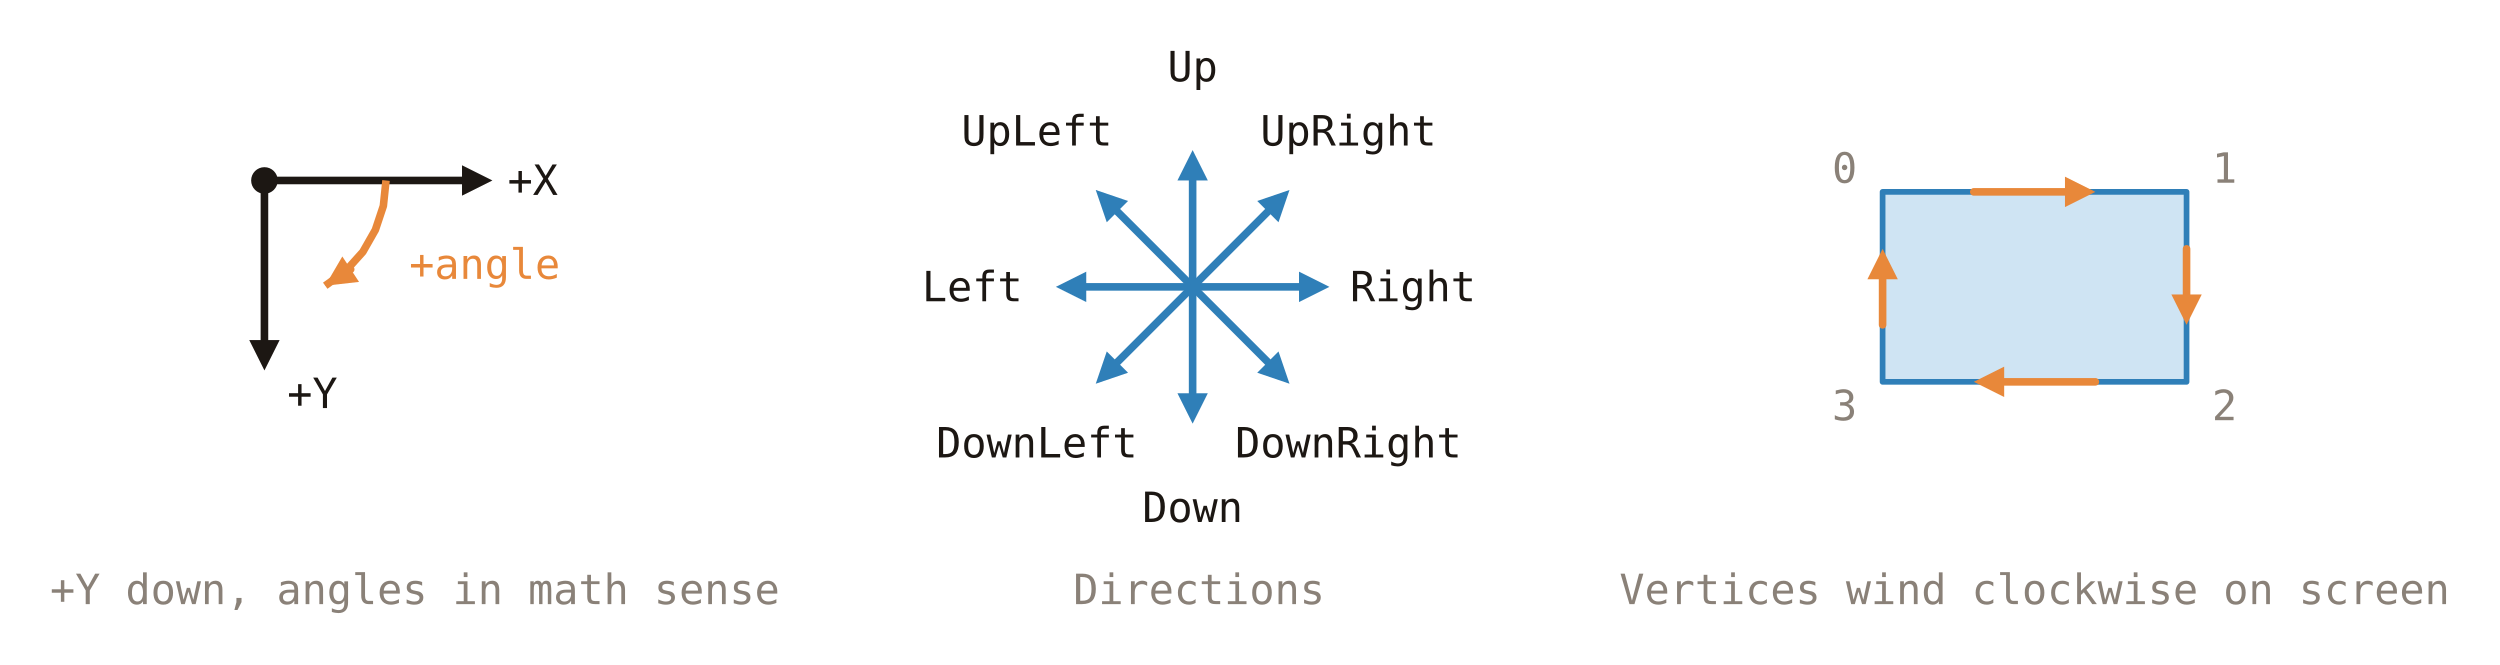
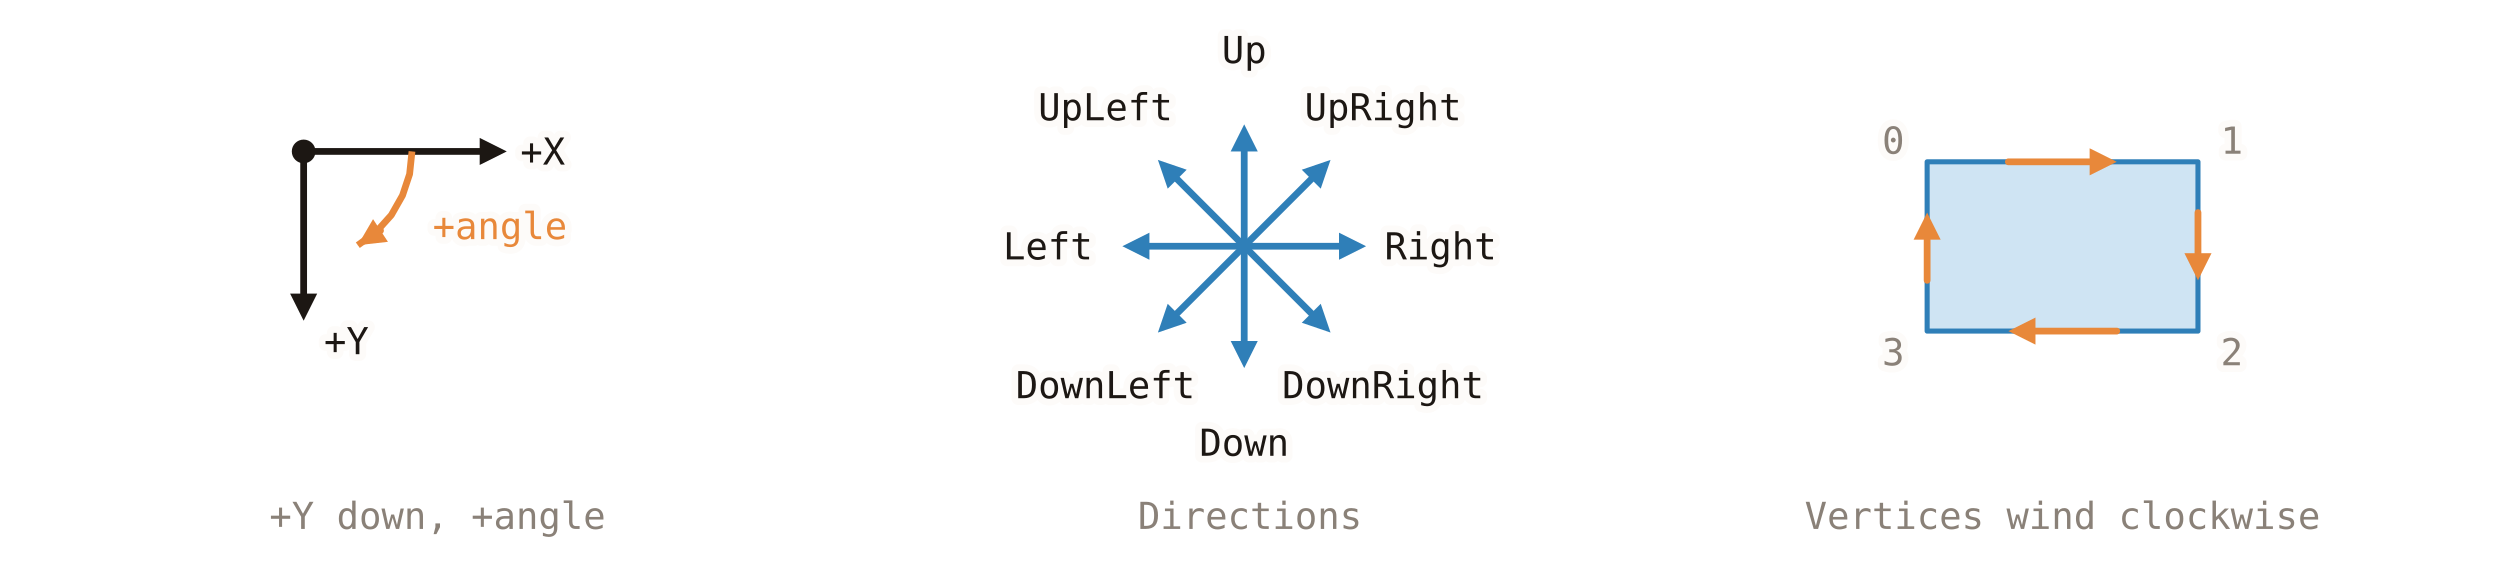
- <svg xmlns="http://www.w3.org/2000/svg" width="658" height="175" viewBox="0 0 658 175" role="img">
-   <g transform="translate(69.6 47.5)">
+ <svg xmlns="http://www.w3.org/2000/svg" width="960" height="220" viewBox="0 0 960 220" role="img">
+   <g transform="translate(116.6 51.0) scale(1.3) translate(-0.0 5.5)">
    <line x1="0.0" y1="0.0" x2="52.0" y2="0.0" stroke="#1c1713" stroke-width="2" stroke-linecap="round" />
    <polygon points="60.0,0.0 52.0,4.0 52.0,-4.0" fill="#1c1713" />
    <line x1="0.0" y1="0.0" x2="0.0" y2="42.0" stroke="#1c1713" stroke-width="2" stroke-linecap="round" />
    <polygon points="0.0,50.0 -4.0,42.0 4.0,42.0" fill="#1c1713" />
-     <text x="64.0" y="3.8" font-family="ui-monospace, SFMono-Regular, Menlo, Consolas, monospace" font-size="11" text-anchor="start" fill="#1c1713">+X</text>
-     <text x="6.0" y="59.9" font-family="ui-monospace, SFMono-Regular, Menlo, Consolas, monospace" font-size="11" text-anchor="start" fill="#1c1713">+Y</text>
+     <text x="64.0" y="3.9" font-family="ui-monospace, SFMono-Regular, Menlo, Consolas, monospace" font-size="11" text-anchor="start" fill="#1c1713" stroke="#fdfbf9" stroke-width="4" stroke-linejoin="round" paint-order="stroke">+X</text>
+     <text x="6.0" y="59.9" font-family="ui-monospace, SFMono-Regular, Menlo, Consolas, monospace" font-size="11" text-anchor="start" fill="#1c1713" stroke="#fdfbf9" stroke-width="4" stroke-linejoin="round" paint-order="stroke">+Y</text>
    <polyline points="32.0,0.0 31.3,6.7 29.2,13.0 25.9,18.8 21.4,23.8 16.0,27.7" fill="none" stroke="#e8883a" stroke-width="2" stroke-linejoin="round" />
    <line x1="18.8" y1="25.9" x2="22.7" y2="23.4" stroke="#e8883a" stroke-width="2" stroke-linecap="round" />
    <polygon points="16.0,27.7 20.5,20.0 24.9,26.7" fill="#e8883a" />
-     <text x="38.1" y="25.9" font-family="ui-monospace, SFMono-Regular, Menlo, Consolas, monospace" font-size="11" text-anchor="start" fill="#e8883a">+angle</text>
+     <text x="38.1" y="25.9" font-family="ui-monospace, SFMono-Regular, Menlo, Consolas, monospace" font-size="11" text-anchor="start" fill="#e8883a" stroke="#fdfbf9" stroke-width="4" stroke-linejoin="round" paint-order="stroke">+angle</text>
    <circle cx="0.0" cy="0.0" r="3.5" fill="#1c1713" />
  </g>
-   <text x="109.2" y="159.0" font-family="ui-monospace, SFMono-Regular, Menlo, Consolas, monospace" font-size="11" text-anchor="middle" fill="#8a8178">+Y down, angles in math sense</text>
-   <g transform="translate(313.9 75.5)">
+   <text x="168.0" y="203.1" font-family="ui-monospace, SFMono-Regular, Menlo, Consolas, monospace" font-size="14.3" text-anchor="middle" fill="#8a8178">+Y down, +angle</text>
+   <g transform="translate(384.7 12.0) scale(1.3) translate(71.6 63.5)">
    <line x1="0.0" y1="0.0" x2="28.0" y2="0.0" stroke="#2f7fb8" stroke-width="2" stroke-linecap="round" />
    <polygon points="36.0,0.0 28.0,4.0 28.0,-4.0" fill="#2f7fb8" />
-     <text x="58.0" y="3.8" font-family="ui-monospace, SFMono-Regular, Menlo, Consolas, monospace" font-size="11" text-anchor="middle" fill="#1c1713">Right</text>
+     <text x="58.0" y="3.9" font-family="ui-monospace, SFMono-Regular, Menlo, Consolas, monospace" font-size="11" text-anchor="middle" fill="#1c1713" stroke="#fdfbf9" stroke-width="4" stroke-linejoin="round" paint-order="stroke">Right</text>
    <line x1="0.0" y1="0.0" x2="19.8" y2="19.8" stroke="#2f7fb8" stroke-width="2" stroke-linecap="round" />
    <polygon points="25.5,25.5 17.0,22.6 22.6,17.0" fill="#2f7fb8" />
-     <text x="41.0" y="44.9" font-family="ui-monospace, SFMono-Regular, Menlo, Consolas, monospace" font-size="11" text-anchor="middle" fill="#1c1713">DownRight</text>
+     <text x="41.0" y="44.9" font-family="ui-monospace, SFMono-Regular, Menlo, Consolas, monospace" font-size="11" text-anchor="middle" fill="#1c1713" stroke="#fdfbf9" stroke-width="4" stroke-linejoin="round" paint-order="stroke">DownRight</text>
    <line x1="0.0" y1="0.0" x2="0.0" y2="28.0" stroke="#2f7fb8" stroke-width="2" stroke-linecap="round" />
    <polygon points="0.0,36.0 -4.0,28.0 4.0,28.0" fill="#2f7fb8" />
-     <text x="0.0" y="61.9" font-family="ui-monospace, SFMono-Regular, Menlo, Consolas, monospace" font-size="11" text-anchor="middle" fill="#1c1713">Down</text>
+     <text x="0.0" y="61.9" font-family="ui-monospace, SFMono-Regular, Menlo, Consolas, monospace" font-size="11" text-anchor="middle" fill="#1c1713" stroke="#fdfbf9" stroke-width="4" stroke-linejoin="round" paint-order="stroke">Down</text>
    <line x1="0.0" y1="0.0" x2="-19.8" y2="19.8" stroke="#2f7fb8" stroke-width="2" stroke-linecap="round" />
    <polygon points="-25.5,25.5 -22.6,17.0 -17.0,22.6" fill="#2f7fb8" />
-     <text x="-41.0" y="44.9" font-family="ui-monospace, SFMono-Regular, Menlo, Consolas, monospace" font-size="11" text-anchor="middle" fill="#1c1713">DownLeft</text>
+     <text x="-41.0" y="44.9" font-family="ui-monospace, SFMono-Regular, Menlo, Consolas, monospace" font-size="11" text-anchor="middle" fill="#1c1713" stroke="#fdfbf9" stroke-width="4" stroke-linejoin="round" paint-order="stroke">DownLeft</text>
    <line x1="0.0" y1="0.0" x2="-28.0" y2="0.0" stroke="#2f7fb8" stroke-width="2" stroke-linecap="round" />
    <polygon points="-36.0,0.0 -28.0,-4.0 -28.0,4.0" fill="#2f7fb8" />
-     <text x="-58.0" y="3.8" font-family="ui-monospace, SFMono-Regular, Menlo, Consolas, monospace" font-size="11" text-anchor="middle" fill="#1c1713">Left</text>
+     <text x="-58.0" y="3.9" font-family="ui-monospace, SFMono-Regular, Menlo, Consolas, monospace" font-size="11" text-anchor="middle" fill="#1c1713" stroke="#fdfbf9" stroke-width="4" stroke-linejoin="round" paint-order="stroke">Left</text>
    <line x1="0.0" y1="0.0" x2="-19.8" y2="-19.8" stroke="#2f7fb8" stroke-width="2" stroke-linecap="round" />
    <polygon points="-25.5,-25.5 -17.0,-22.6 -22.6,-17.0" fill="#2f7fb8" />
-     <text x="-41.0" y="-37.2" font-family="ui-monospace, SFMono-Regular, Menlo, Consolas, monospace" font-size="11" text-anchor="middle" fill="#1c1713">UpLeft</text>
+     <text x="-41.0" y="-37.2" font-family="ui-monospace, SFMono-Regular, Menlo, Consolas, monospace" font-size="11" text-anchor="middle" fill="#1c1713" stroke="#fdfbf9" stroke-width="4" stroke-linejoin="round" paint-order="stroke">UpLeft</text>
    <line x1="0.0" y1="0.0" x2="0.0" y2="-28.0" stroke="#2f7fb8" stroke-width="2" stroke-linecap="round" />
    <polygon points="0.0,-36.0 4.0,-28.0 -4.0,-28.0" fill="#2f7fb8" />
-     <text x="0.0" y="-54.1" font-family="ui-monospace, SFMono-Regular, Menlo, Consolas, monospace" font-size="11" text-anchor="middle" fill="#1c1713">Up</text>
+     <text x="0.0" y="-54.1" font-family="ui-monospace, SFMono-Regular, Menlo, Consolas, monospace" font-size="11" text-anchor="middle" fill="#1c1713" stroke="#fdfbf9" stroke-width="4" stroke-linejoin="round" paint-order="stroke">Up</text>
    <line x1="0.0" y1="0.0" x2="19.8" y2="-19.8" stroke="#2f7fb8" stroke-width="2" stroke-linecap="round" />
    <polygon points="25.5,-25.5 22.6,-17.0 17.0,-22.6" fill="#2f7fb8" />
-     <text x="41.0" y="-37.2" font-family="ui-monospace, SFMono-Regular, Menlo, Consolas, monospace" font-size="11" text-anchor="middle" fill="#1c1713">UpRight</text>
+     <text x="41.0" y="-37.2" font-family="ui-monospace, SFMono-Regular, Menlo, Consolas, monospace" font-size="11" text-anchor="middle" fill="#1c1713" stroke="#fdfbf9" stroke-width="4" stroke-linejoin="round" paint-order="stroke">UpRight</text>
  </g>
-   <text x="315.6" y="159.0" font-family="ui-monospace, SFMono-Regular, Menlo, Consolas, monospace" font-size="11" text-anchor="middle" fill="#8a8178">Directions</text>
-   <g transform="translate(535.5 75.5)">
+   <text x="480.0" y="203.1" font-family="ui-monospace, SFMono-Regular, Menlo, Consolas, monospace" font-size="14.3" text-anchor="middle" fill="#8a8178">Directions</text>
+   <g transform="translate(722.6 46.8) scale(1.3) translate(53.4 36.8)">
    <polygon points="-40.0,-25.0 40.0,-25.0 40.0,25.0 -40.0,25.0" fill="#cfe4f3" stroke="#2f7fb8" stroke-width="1.5" stroke-linejoin="round" />
    <line x1="-16.0" y1="-25.0" x2="8.0" y2="-25.0" stroke="#e8883a" stroke-width="2" stroke-linecap="round" />
    <polygon points="16.0,-25.0 8.0,-21.0 8.0,-29.0" fill="#e8883a" />
-     <text x="-50.0" y="-27.4" font-family="ui-monospace, SFMono-Regular, Menlo, Consolas, monospace" font-size="11" text-anchor="middle" fill="#8a8178">0</text>
+     <text x="-50.0" y="-27.4" font-family="ui-monospace, SFMono-Regular, Menlo, Consolas, monospace" font-size="11" text-anchor="middle" fill="#8a8178" stroke="#fdfbf9" stroke-width="4" stroke-linejoin="round" paint-order="stroke">0</text>
    <line x1="40.0" y1="-10.0" x2="40.0" y2="2.0" stroke="#e8883a" stroke-width="2" stroke-linecap="round" />
    <polygon points="40.0,10.0 36.0,2.0 44.0,2.0" fill="#e8883a" />
-     <text x="50.0" y="-27.4" font-family="ui-monospace, SFMono-Regular, Menlo, Consolas, monospace" font-size="11" text-anchor="middle" fill="#8a8178">1</text>
+     <text x="50.0" y="-27.4" font-family="ui-monospace, SFMono-Regular, Menlo, Consolas, monospace" font-size="11" text-anchor="middle" fill="#8a8178" stroke="#fdfbf9" stroke-width="4" stroke-linejoin="round" paint-order="stroke">1</text>
    <line x1="16.0" y1="25.0" x2="-8.0" y2="25.0" stroke="#e8883a" stroke-width="2" stroke-linecap="round" />
    <polygon points="-16.0,25.0 -8.0,21.0 -8.0,29.0" fill="#e8883a" />
-     <text x="50.0" y="35.1" font-family="ui-monospace, SFMono-Regular, Menlo, Consolas, monospace" font-size="11" text-anchor="middle" fill="#8a8178">2</text>
+     <text x="50.0" y="35.1" font-family="ui-monospace, SFMono-Regular, Menlo, Consolas, monospace" font-size="11" text-anchor="middle" fill="#8a8178" stroke="#fdfbf9" stroke-width="4" stroke-linejoin="round" paint-order="stroke">2</text>
    <line x1="-40.0" y1="10.0" x2="-40.0" y2="-2.0" stroke="#e8883a" stroke-width="2" stroke-linecap="round" />
    <polygon points="-40.0,-10.0 -36.0,-2.0 -44.0,-2.0" fill="#e8883a" />
-     <text x="-50.0" y="35.1" font-family="ui-monospace, SFMono-Regular, Menlo, Consolas, monospace" font-size="11" text-anchor="middle" fill="#8a8178">3</text>
+     <text x="-50.0" y="35.1" font-family="ui-monospace, SFMono-Regular, Menlo, Consolas, monospace" font-size="11" text-anchor="middle" fill="#8a8178" stroke="#fdfbf9" stroke-width="4" stroke-linejoin="round" paint-order="stroke">3</text>
  </g>
-   <text x="535.5" y="159.0" font-family="ui-monospace, SFMono-Regular, Menlo, Consolas, monospace" font-size="11" text-anchor="middle" fill="#8a8178">Vertices wind clockwise on screen</text>
+   <text x="792.0" y="203.1" font-family="ui-monospace, SFMono-Regular, Menlo, Consolas, monospace" font-size="14.3" text-anchor="middle" fill="#8a8178">Vertices wind clockwise</text>
</svg>
